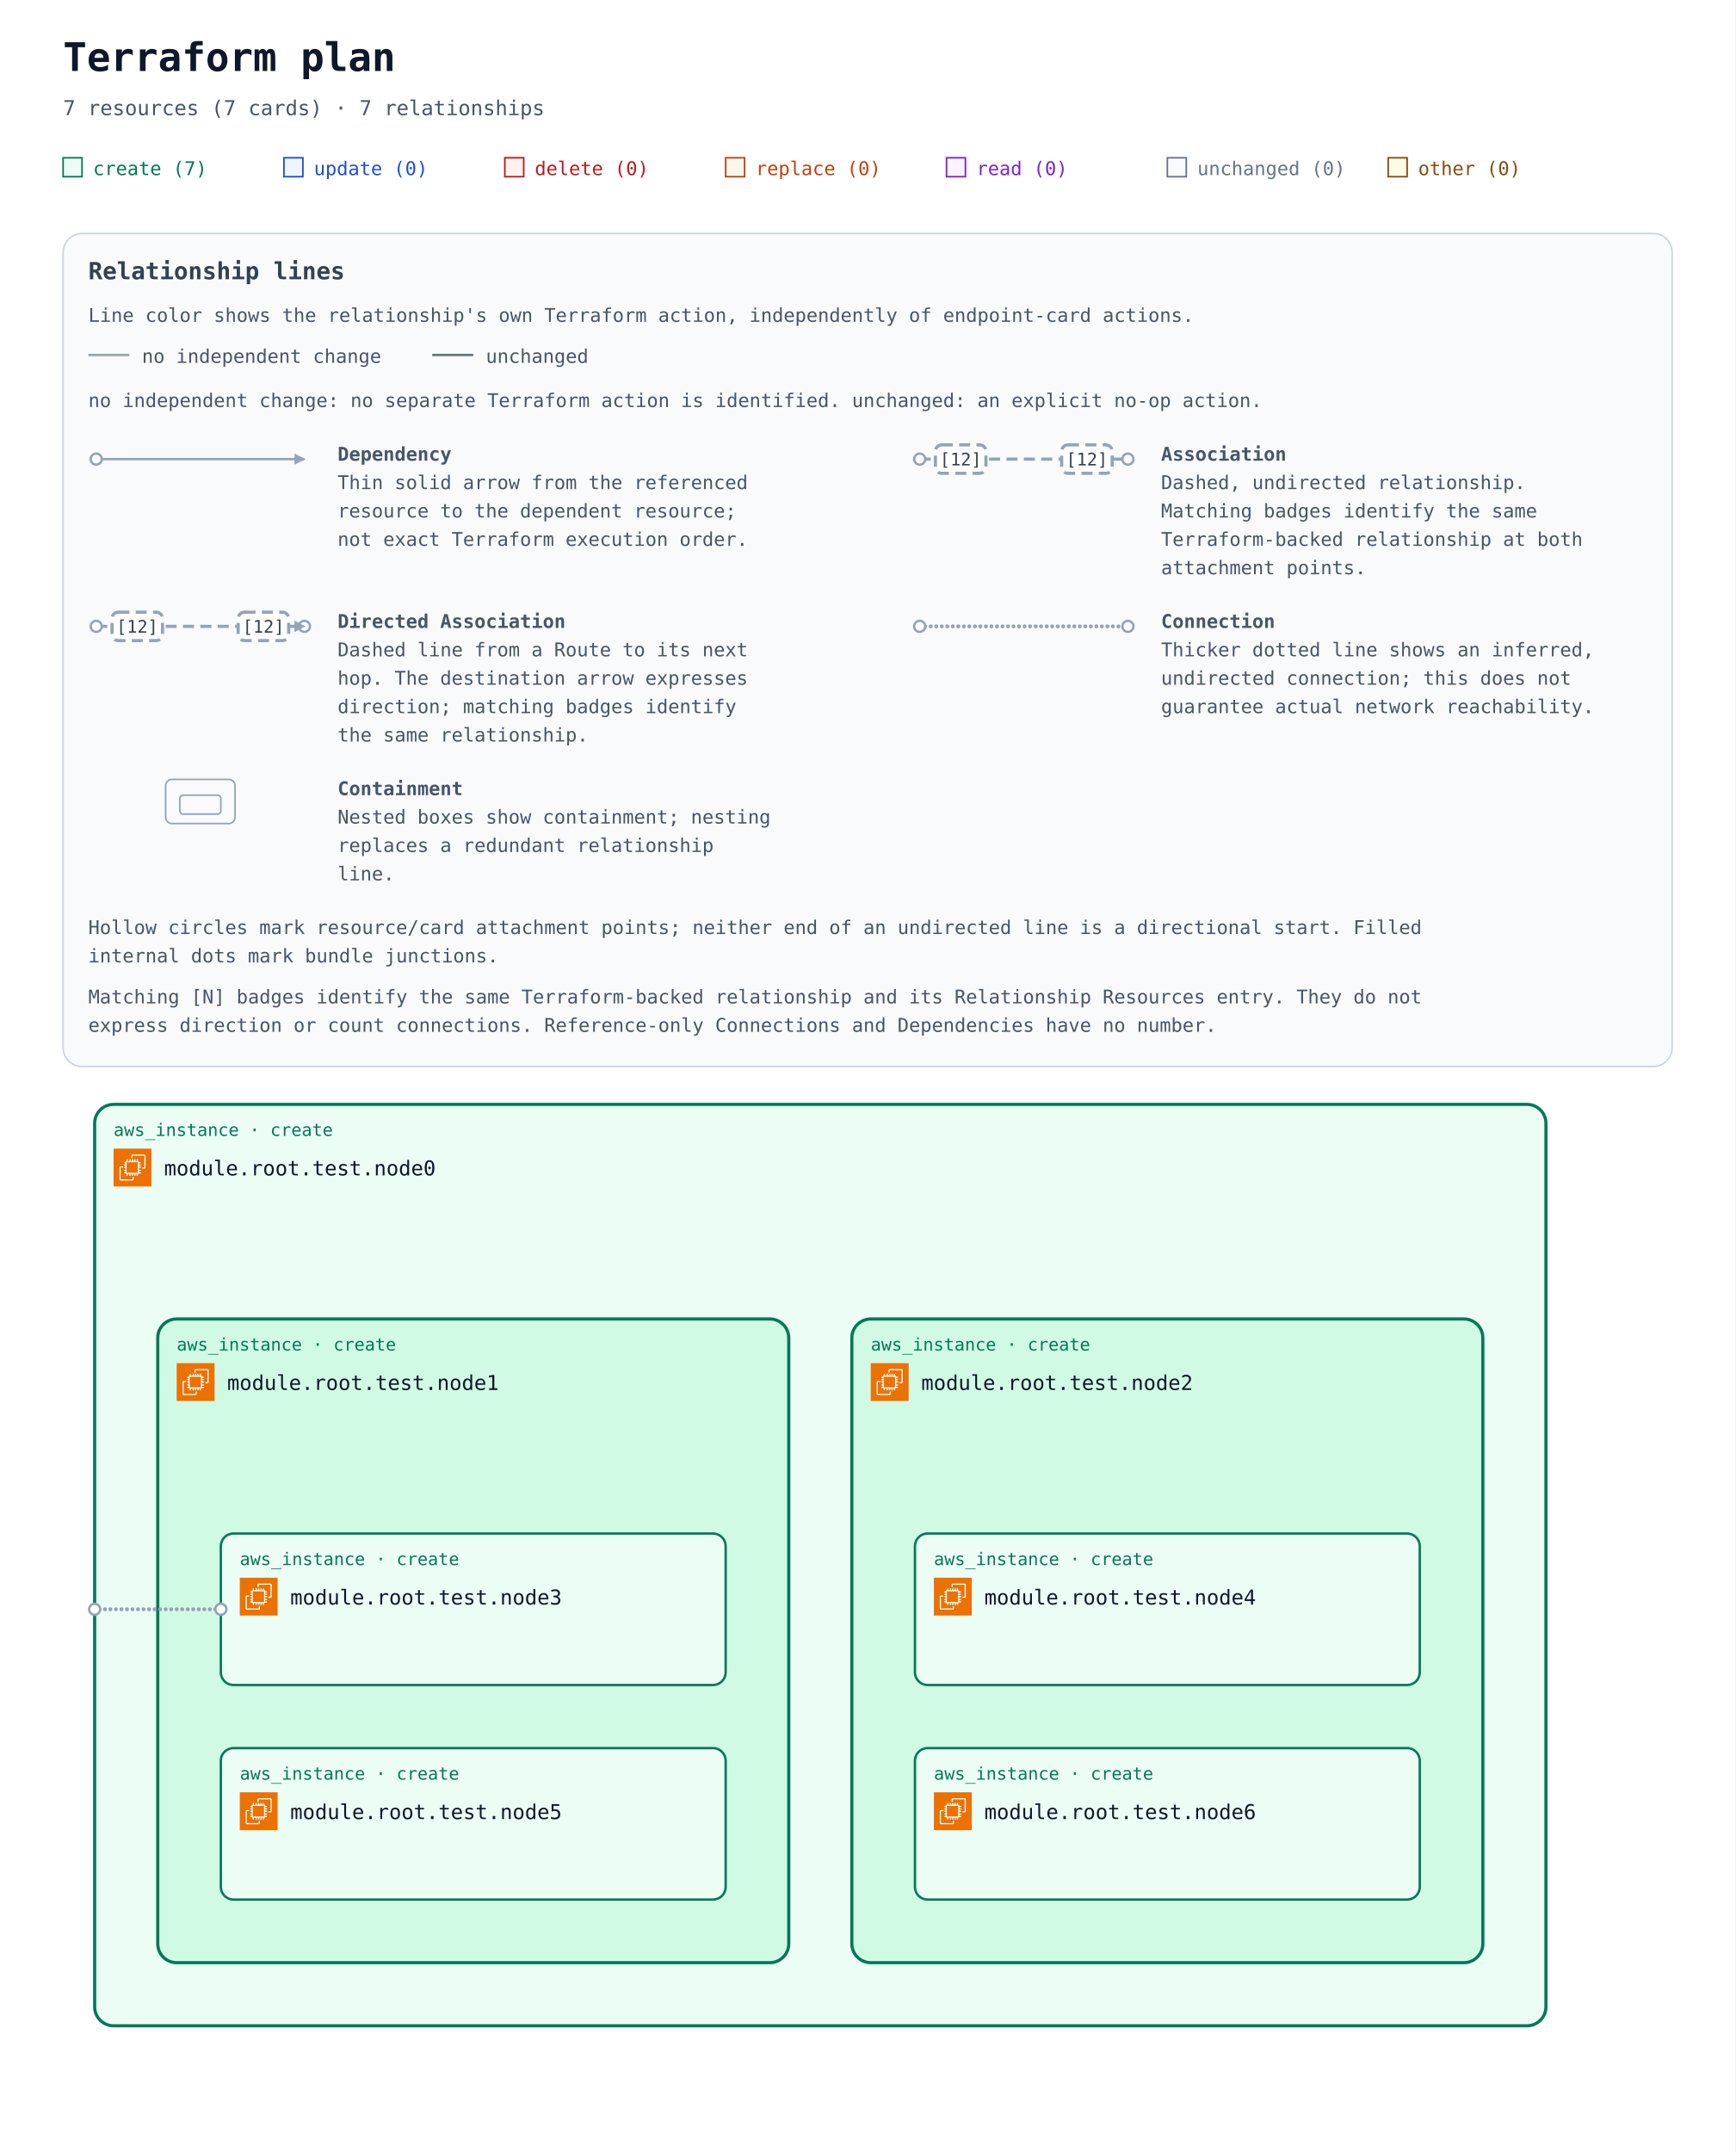
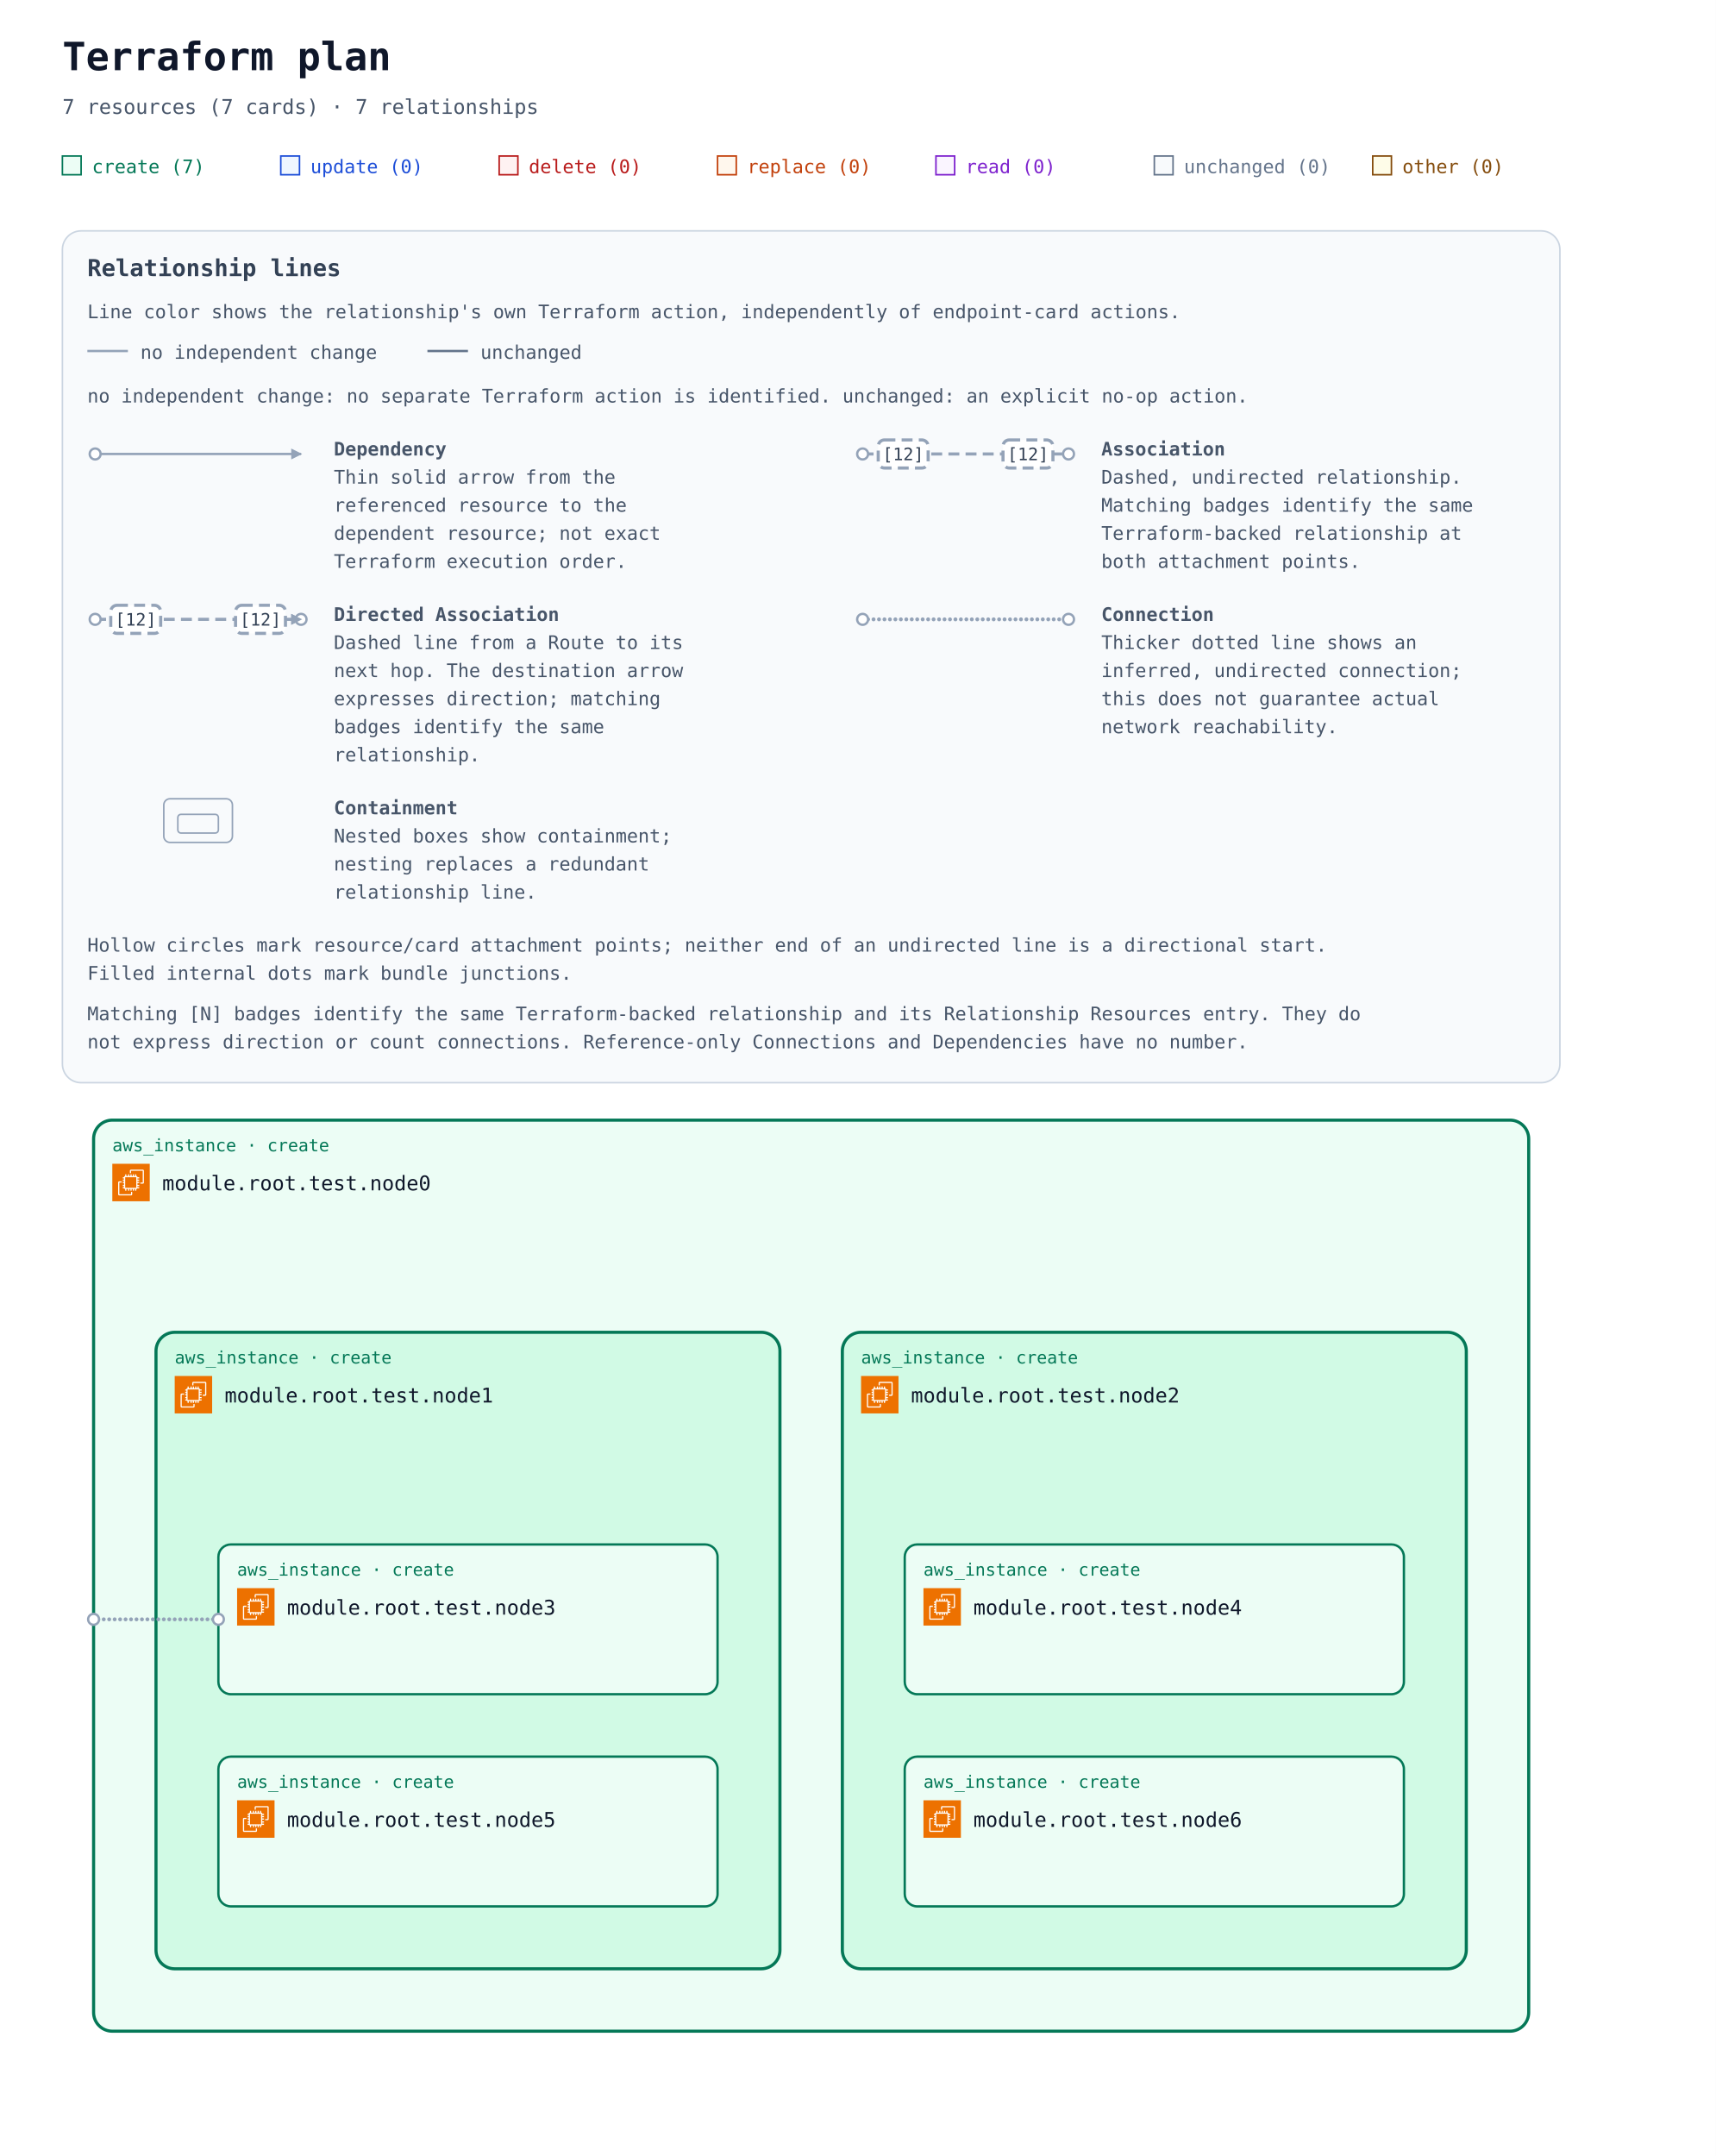
- <svg xmlns="http://www.w3.org/2000/svg" width="1100" height="1364" viewBox="0 0 1100 1364" role="img" aria-labelledby="title description">
+ <svg xmlns="http://www.w3.org/2000/svg" width="1100" height="1382" viewBox="0 0 1100 1382" role="img" aria-labelledby="title description">
  <defs>
    <marker id="arrow" viewBox="0 0 10 10" refX="9" refY="5" markerWidth="7" markerHeight="7" markerUnits="userSpaceOnUse" orient="auto-start-reverse">
      <path d="M 0 0 L 10 5 L 0 10 z" fill="#94a3b8" />
    </marker>
    <symbol id="planorama-icon-aws-ec2" viewBox="0 0 64 64">
      <g>
        <g id="planorama-icon-aws-ec2-local-49636f6e2d4172636869746563747572652f34382f417263685f416d617a6f6e2d4543325f3438" stroke="none" stroke-width="1" fill="none" fill-rule="evenodd">
          <g id="planorama-icon-aws-ec2-local-49636f6e2d4172636869746563747572652d42472f34382f436f6d70757465" fill="#ED7100">
            <rect id="planorama-icon-aws-ec2-local-52656374616e676c65" x="0" y="0" width="64" height="64" />
          </g>
          <path d="M22,41 L41,41 L41,23 L22,23 L22,41 Z M43,23 L46,23 L46,25 L43,25 L43,27 L46,27 L46,29 L43,29 L43,31 L46,31 L46,33 L43,33 L43,36 L46,36 L46,38 L43,38 L43,40 L46,40 L46,42 L42.863,42 C42.608,42.587 42.023,43 41.344,43 L41,43 L41,46 L39,46 L39,43 L37,43 L37,46 L35,46 L35,43 L33,43 L33,46 L31,46 L31,43 L29,43 L29,46 L27,46 L27,43 L24,43 L24,46 L22,46 L22,43 L21.656,43 C20.977,43 20.392,42.587 20.137,42 L18,42 L18,40 L20,40 L20,38 L18,38 L18,36 L20,36 L20,33 L18,33 L18,31 L20,31 L20,29 L18,29 L18,27 L20,27 L20,25 L18,25 L18,23 L20,23 L20,22.656 C20,21.743 20.743,21 21.656,21 L22,21 L22,18 L24,18 L24,21 L27,21 L27,18 L29,18 L29,21 L31,21 L31,18 L33,18 L33,21 L35,21 L35,18 L37,18 L37,21 L39,21 L39,18 L41,18 L41,21 L41.344,21 C42.257,21 43,21.743 43,22.656 L43,23 Z M32,52 L12,52 L12,32 L16,32 L16,30 L11.843,30 C10.826,30 10,30.827 10,31.843 L10,52.157 C10,53.173 10.826,54 11.843,54 L32.157,54 C33.174,54 34,53.173 34,52.157 L34,48 L32,48 L32,52 Z M54,11.843 L54,32.157 C54,33.173 53.174,34 52.157,34 L48,34 L48,32 L52,32 L52,12 L32,12 L32,16 L30,16 L30,11.843 C30,10.827 30.826,10 31.843,10 L52.157,10 C53.174,10 54,10.827 54,11.843 L54,11.843 Z" id="planorama-icon-aws-ec2-local-416d617a6f6e2d4543325f49636f6e5f34385f5371756964" fill="#FFFFFF" />
        </g>
      </g>
    </symbol>
    <mask id="container-occlusion-0" maskUnits="userSpaceOnUse" maskContentUnits="userSpaceOnUse" x="0" y="0" width="1100" height="824" style="mask-type:luminance">
      <rect width="1100" height="824" fill="white" />
      <rect x="538" y="294" width="404" height="412" rx="14" fill="black" />
    </mask>
  </defs>
  <rect width="100%" height="100%" fill="#ffffff" />
  <g font-family="ui-monospace, SFMono-Regular, Consolas, monospace">
    <text x="40" y="45" font-size="25" font-weight="700" fill="#0f172a">Terraform plan</text>
    <text x="40" y="73" font-size="13" fill="#475569">7 resources (7 cards) · 7 relationships</text>
    <rect x="40" y="100" width="12" height="12" fill="#ecfdf5" stroke="#047857" />
    <text x="59" y="111" font-size="12" fill="#047857">create (7)</text>
    <rect x="180" y="100" width="12" height="12" fill="#eff6ff" stroke="#1d4ed8" />
    <text x="199" y="111" font-size="12" fill="#1d4ed8">update (0)</text>
    <rect x="320" y="100" width="12" height="12" fill="#fef2f2" stroke="#b91c1c" />
    <text x="339" y="111" font-size="12" fill="#b91c1c">delete (0)</text>
    <rect x="460" y="100" width="12" height="12" fill="#fff7ed" stroke="#c2410c" />
    <text x="479" y="111" font-size="12" fill="#c2410c">replace (0)</text>
    <rect x="600" y="100" width="12" height="12" fill="#faf5ff" stroke="#7e22ce" />
    <text x="619" y="111" font-size="12" fill="#7e22ce">read (0)</text>
    <rect x="740" y="100" width="12" height="12" fill="#f8fafc" stroke="#64748b" />
    <text x="759" y="111" font-size="12" fill="#64748b">unchanged (0)</text>
    <rect x="880" y="100" width="12" height="12" fill="#fefce8" stroke="#854d0e" />
    <text x="899" y="111" font-size="12" fill="#854d0e">other (0)</text>
    <g id="relationship-legend" font-size="12" fill="#475569" transform="translate(40 148)">
-       <rect width="1020" height="528" rx="12" fill="#f8fafc" stroke="#cbd5e1" />
+       <rect width="960" height="546" rx="12" fill="#f8fafc" stroke="#cbd5e1" />
      <text x="16" y="29" font-size="15" font-weight="700" fill="#334155">Relationship lines</text>
      <text x="16" y="56">Line color shows the relationship's own Terraform action, independently of endpoint-card actions.</text>
      <path data-legend-action="none" d="M 16 77 H 42" fill="none" stroke="#94a3b8" stroke-width="1.5" />
      <text x="50" y="82">no independent change</text>
      <path data-legend-action="unchanged" d="M 234 77 H 260" fill="none" stroke="#64748b" stroke-width="1.5" />
      <text x="268" y="82">unchanged</text>
      <text x="16" y="110">no independent change: no separate Terraform action is identified. unchanged: an explicit no-op action.</text>
      <g data-legend-entry="dependency" transform="translate(0 132)">
        <g data-legend-sample="dependency">
          <path data-legend-kind="dependency" data-directionality="directed" d="M 21 11 H 153" fill="none" stroke="#94a3b8" stroke-width="1.5" marker-end="url(#arrow)" />
          <circle data-legend-endpoint="source" cx="21" cy="11" r="3.5" fill="#ffffff" stroke="#94a3b8" stroke-width="1.5" />
        </g>
        <text x="174" y="12" font-weight="700">Dependency</text>
-         <text x="174" y="30">Thin solid arrow from the referenced</text>
-         <text x="174" y="48">resource to the dependent resource;</text>
-         <text x="174" y="66">not exact Terraform execution order.</text>
-       </g>
-       <g data-legend-entry="association" transform="translate(522 132)">
+         <text x="174" y="30">Thin solid arrow from the</text>
+         <text x="174" y="48">referenced resource to the</text>
+         <text x="174" y="66">dependent resource; not exact</text>
+         <text x="174" y="84">Terraform execution order.</text>
+       </g>
+       <g data-legend-entry="association" transform="translate(492 132)">
        <g data-legend-sample="association">
          <path data-legend-kind="association" data-directionality="undirected" d="M 21 11 H 153" fill="none" stroke="#94a3b8" stroke-width="2" stroke-dasharray="7 4" />
          <circle data-legend-endpoint="source" cx="21" cy="11" r="3.5" fill="#ffffff" stroke="#94a3b8" stroke-width="1.5" />
          <circle data-legend-endpoint="target" cx="153" cy="11" r="3.5" fill="#ffffff" stroke="#94a3b8" stroke-width="1.5" />
          <g data-legend-badge="source">
            <rect x="31" y="2" width="32" height="18" rx="4" fill="#ffffff" stroke="#94a3b8" stroke-width="2" stroke-dasharray="7 4" />
            <text x="47" y="15" text-anchor="middle" font-size="11" fill="#334155">[12]</text>
          </g>
          <g data-legend-badge="target">
            <rect x="111" y="2" width="32" height="18" rx="4" fill="#ffffff" stroke="#94a3b8" stroke-width="2" stroke-dasharray="7 4" />
            <text x="127" y="15" text-anchor="middle" font-size="11" fill="#334155">[12]</text>
          </g>
        </g>
        <text x="174" y="12" font-weight="700">Association</text>
        <text x="174" y="30">Dashed, undirected relationship.</text>
        <text x="174" y="48">Matching badges identify the same</text>
-         <text x="174" y="66">Terraform-backed relationship at both</text>
-         <text x="174" y="84">attachment points.</text>
+         <text x="174" y="66">Terraform-backed relationship at</text>
+         <text x="174" y="84">both attachment points.</text>
      </g>
      <g data-legend-entry="directed-association" transform="translate(0 238)">
        <g data-legend-sample="directed-association">
          <path data-legend-kind="directed-association" data-directionality="directed" d="M 21 11 H 153" fill="none" stroke="#94a3b8" stroke-width="2" stroke-dasharray="7 4" marker-end="url(#arrow)" />
          <circle data-legend-endpoint="source" cx="21" cy="11" r="3.5" fill="#ffffff" stroke="#94a3b8" stroke-width="1.5" />
          <circle data-legend-endpoint="target" cx="153" cy="11" r="3.5" fill="#ffffff" stroke="#94a3b8" stroke-width="1.5" />
          <path data-legend-arrow="true" d="M 146.7 7.5 L 153.7 11 L 146.7 14.5 Z" fill="#94a3b8" />
          <g data-legend-badge="source">
            <rect x="31" y="2" width="32" height="18" rx="4" fill="#ffffff" stroke="#94a3b8" stroke-width="2" stroke-dasharray="7 4" />
            <text x="47" y="15" text-anchor="middle" font-size="11" fill="#334155">[12]</text>
          </g>
          <g data-legend-badge="target">
            <rect x="111" y="2" width="32" height="18" rx="4" fill="#ffffff" stroke="#94a3b8" stroke-width="2" stroke-dasharray="7 4" />
            <text x="127" y="15" text-anchor="middle" font-size="11" fill="#334155">[12]</text>
          </g>
        </g>
        <text x="174" y="12" font-weight="700">Directed Association</text>
-         <text x="174" y="30">Dashed line from a Route to its next</text>
-         <text x="174" y="48">hop. The destination arrow expresses</text>
-         <text x="174" y="66">direction; matching badges identify</text>
-         <text x="174" y="84">the same relationship.</text>
-       </g>
-       <g data-legend-entry="connection" transform="translate(522 238)">
+         <text x="174" y="30">Dashed line from a Route to its</text>
+         <text x="174" y="48">next hop. The destination arrow</text>
+         <text x="174" y="66">expresses direction; matching</text>
+         <text x="174" y="84">badges identify the same</text>
+         <text x="174" y="102">relationship.</text>
+       </g>
+       <g data-legend-entry="connection" transform="translate(492 238)">
        <g data-legend-sample="connection">
          <path data-legend-kind="connection" data-directionality="undirected" d="M 21 11 H 153" fill="none" stroke="#94a3b8" stroke-width="2.5" stroke-dasharray="0 3.5" stroke-linecap="round" />
          <circle data-legend-endpoint="source" cx="21" cy="11" r="3.5" fill="#ffffff" stroke="#94a3b8" stroke-width="1.5" />
          <circle data-legend-endpoint="target" cx="153" cy="11" r="3.5" fill="#ffffff" stroke="#94a3b8" stroke-width="1.5" />
        </g>
        <text x="174" y="12" font-weight="700">Connection</text>
-         <text x="174" y="30">Thicker dotted line shows an inferred,</text>
-         <text x="174" y="48">undirected connection; this does not</text>
-         <text x="174" y="66">guarantee actual network reachability.</text>
-       </g>
-       <g data-legend-entry="containment" transform="translate(0 344)">
+         <text x="174" y="30">Thicker dotted line shows an</text>
+         <text x="174" y="48">inferred, undirected connection;</text>
+         <text x="174" y="66">this does not guarantee actual</text>
+         <text x="174" y="84">network reachability.</text>
+       </g>
+       <g data-legend-entry="containment" transform="translate(0 362)">
        <g data-legend-sample="containment">
          <g data-legend-kind="containment" fill="none" stroke="#94a3b8">
            <rect x="65" y="2" width="44" height="28" rx="4" />
            <rect x="74" y="12" width="26" height="12" rx="2" />
          </g>
        </g>
        <text x="174" y="12" font-weight="700">Containment</text>
-         <text x="174" y="30">Nested boxes show containment; nesting</text>
-         <text x="174" y="48">replaces a redundant relationship</text>
-         <text x="174" y="66">line.</text>
-       </g>
-       <text x="16" y="444">Hollow circles mark resource/card attachment points; neither end of an undirected line is a directional start. Filled</text>
-       <text x="16" y="462">internal dots mark bundle junctions.</text>
-       <text x="16" y="488">Matching [N] badges identify the same Terraform-backed relationship and its Relationship Resources entry. They do not</text>
-       <text x="16" y="506">express direction or count connections. Reference-only Connections and Dependencies have no number.</text>
+         <text x="174" y="30">Nested boxes show containment;</text>
+         <text x="174" y="48">nesting replaces a redundant</text>
+         <text x="174" y="66">relationship line.</text>
+       </g>
+       <text x="16" y="462">Hollow circles mark resource/card attachment points; neither end of an undirected line is a directional start.</text>
+       <text x="16" y="480">Filled internal dots mark bundle junctions.</text>
+       <text x="16" y="506">Matching [N] badges identify the same Terraform-backed relationship and its Relationship Resources entry. They do</text>
+       <text x="16" y="524">not express direction or count connections. Reference-only Connections and Dependencies have no number.</text>
    </g>
-     <g transform="translate(0 540)">
+     <g transform="translate(0 558)">
      <g data-architecture="true" transform="translate(0 0)">
        <g data-container="resource-746573742e6e6f646530-current">
          <rect x="60" y="160" width="920" height="584" rx="12" fill="#ecfdf5" stroke="#047857" stroke-width="2" data-mode="managed" />
        </g>
        <g data-container="resource-746573742e6e6f646531-current">
          <rect x="100" y="296" width="400" height="408" rx="12" fill="#d1fae5" stroke="#047857" stroke-width="2" data-mode="managed" />
        </g>
        <g data-container="resource-746573742e6e6f646532-current">
          <rect x="540" y="296" width="400" height="408" rx="12" fill="#d1fae5" stroke="#047857" stroke-width="2" data-mode="managed" />
        </g>
        <g data-edge-kind="containment" data-source="resource-746573742e6e6f646530-current" data-target="resource-746573742e6e6f646531-current" />
        <g data-edge-kind="containment" data-source="resource-746573742e6e6f646530-current" data-target="resource-746573742e6e6f646532-current" />
        <g data-edge-kind="containment" data-source="resource-746573742e6e6f646531-current" data-target="resource-746573742e6e6f646533-current" />
        <g data-edge-kind="containment" data-source="resource-746573742e6e6f646531-current" data-target="resource-746573742e6e6f646535-current" />
        <g data-edge-kind="containment" data-source="resource-746573742e6e6f646532-current" data-target="resource-746573742e6e6f646534-current" />
        <g data-edge-kind="containment" data-source="resource-746573742e6e6f646532-current" data-target="resource-746573742e6e6f646536-current" />
        <path d="M 140 480 L 60 480 " data-edge-kind="connection" data-directionality="undirected" data-source="resource-746573742e6e6f646533-current" data-target="resource-746573742e6e6f646530-current" fill="none" stroke="#94a3b8" stroke-width="2.5" stroke-dasharray="0 3.5" stroke-linecap="round" stroke-linejoin="round" mask="url(#container-occlusion-0)" />
        <g id="resource-746573742e6e6f646530-current" data-architecture-id="terraform:746573742e6e6f646530-current" data-qualified-address="module.root.test.node0" data-terraform-address="test.node0">
          <text x="72" y="180" font-size="11" fill="#047857">aws_instance · create</text>
          <use href="#planorama-icon-aws-ec2" x="72" y="188" width="24" height="24" aria-hidden="true" />
          <text x="104" y="205" font-size="13" fill="#0f172a" xml:space="preserve">module.root.test.node0</text>
          <text x="72" y="244" font-size="10" fill="#64748b" />
        </g>
        <g id="resource-746573742e6e6f646531-current" data-architecture-id="terraform:746573742e6e6f646531-current" data-qualified-address="module.root.test.node1" data-terraform-address="test.node1">
          <text x="112" y="316" font-size="11" fill="#047857">aws_instance · create</text>
          <use href="#planorama-icon-aws-ec2" x="112" y="324" width="24" height="24" aria-hidden="true" />
          <text x="144" y="341" font-size="13" fill="#0f172a" xml:space="preserve">module.root.test.node1</text>
          <text x="112" y="380" font-size="10" fill="#64748b" />
        </g>
        <g id="resource-746573742e6e6f646532-current" data-architecture-id="terraform:746573742e6e6f646532-current" data-qualified-address="module.root.test.node2" data-terraform-address="test.node2">
          <text x="552" y="316" font-size="11" fill="#047857">aws_instance · create</text>
          <use href="#planorama-icon-aws-ec2" x="552" y="324" width="24" height="24" aria-hidden="true" />
          <text x="584" y="341" font-size="13" fill="#0f172a" xml:space="preserve">module.root.test.node2</text>
          <text x="552" y="380" font-size="10" fill="#64748b" />
        </g>
        <g id="resource-746573742e6e6f646533-current" data-architecture-id="terraform:746573742e6e6f646533-current" data-qualified-address="module.root.test.node3" data-terraform-address="test.node3">
          <rect x="140" y="432" width="320" height="96" rx="8" fill="#ecfdf5" stroke="#047857" stroke-width="1.5" data-mode="managed" />
          <text x="152" y="452" font-size="11" fill="#047857">aws_instance · create</text>
          <use href="#planorama-icon-aws-ec2" x="152" y="460" width="24" height="24" aria-hidden="true" />
          <text x="184" y="477" font-size="13" fill="#0f172a" xml:space="preserve">module.root.test.node3</text>
          <text x="152" y="516" font-size="10" fill="#64748b" />
        </g>
        <g id="resource-746573742e6e6f646534-current" data-architecture-id="terraform:746573742e6e6f646534-current" data-qualified-address="module.root.test.node4" data-terraform-address="test.node4">
          <rect x="580" y="432" width="320" height="96" rx="8" fill="#ecfdf5" stroke="#047857" stroke-width="1.5" data-mode="managed" />
          <text x="592" y="452" font-size="11" fill="#047857">aws_instance · create</text>
          <use href="#planorama-icon-aws-ec2" x="592" y="460" width="24" height="24" aria-hidden="true" />
          <text x="624" y="477" font-size="13" fill="#0f172a" xml:space="preserve">module.root.test.node4</text>
          <text x="592" y="516" font-size="10" fill="#64748b" />
        </g>
        <g id="resource-746573742e6e6f646535-current" data-architecture-id="terraform:746573742e6e6f646535-current" data-qualified-address="module.root.test.node5" data-terraform-address="test.node5">
          <rect x="140" y="568" width="320" height="96" rx="8" fill="#ecfdf5" stroke="#047857" stroke-width="1.5" data-mode="managed" />
          <text x="152" y="588" font-size="11" fill="#047857">aws_instance · create</text>
          <use href="#planorama-icon-aws-ec2" x="152" y="596" width="24" height="24" aria-hidden="true" />
          <text x="184" y="613" font-size="13" fill="#0f172a" xml:space="preserve">module.root.test.node5</text>
          <text x="152" y="652" font-size="10" fill="#64748b" />
        </g>
        <g id="resource-746573742e6e6f646536-current" data-architecture-id="terraform:746573742e6e6f646536-current" data-qualified-address="module.root.test.node6" data-terraform-address="test.node6">
          <rect x="580" y="568" width="320" height="96" rx="8" fill="#ecfdf5" stroke="#047857" stroke-width="1.5" data-mode="managed" />
          <text x="592" y="588" font-size="11" fill="#047857">aws_instance · create</text>
          <use href="#planorama-icon-aws-ec2" x="592" y="596" width="24" height="24" aria-hidden="true" />
          <text x="624" y="613" font-size="13" fill="#0f172a" xml:space="preserve">module.root.test.node6</text>
          <text x="592" y="652" font-size="10" fill="#64748b" />
        </g>
        <g data-endpoints="true" data-source="resource-746573742e6e6f646533-current" data-target="resource-746573742e6e6f646530-current" aria-hidden="true">
          <circle data-endpoint="source" cx="140" cy="480" r="3.5" fill="#ffffff" stroke="#94a3b8" stroke-width="1.5" />
          <circle data-endpoint="target" cx="60" cy="480" r="3.5" fill="#ffffff" stroke="#94a3b8" stroke-width="1.5" />
        </g>
      </g>
    </g>
  </g>
</svg>
